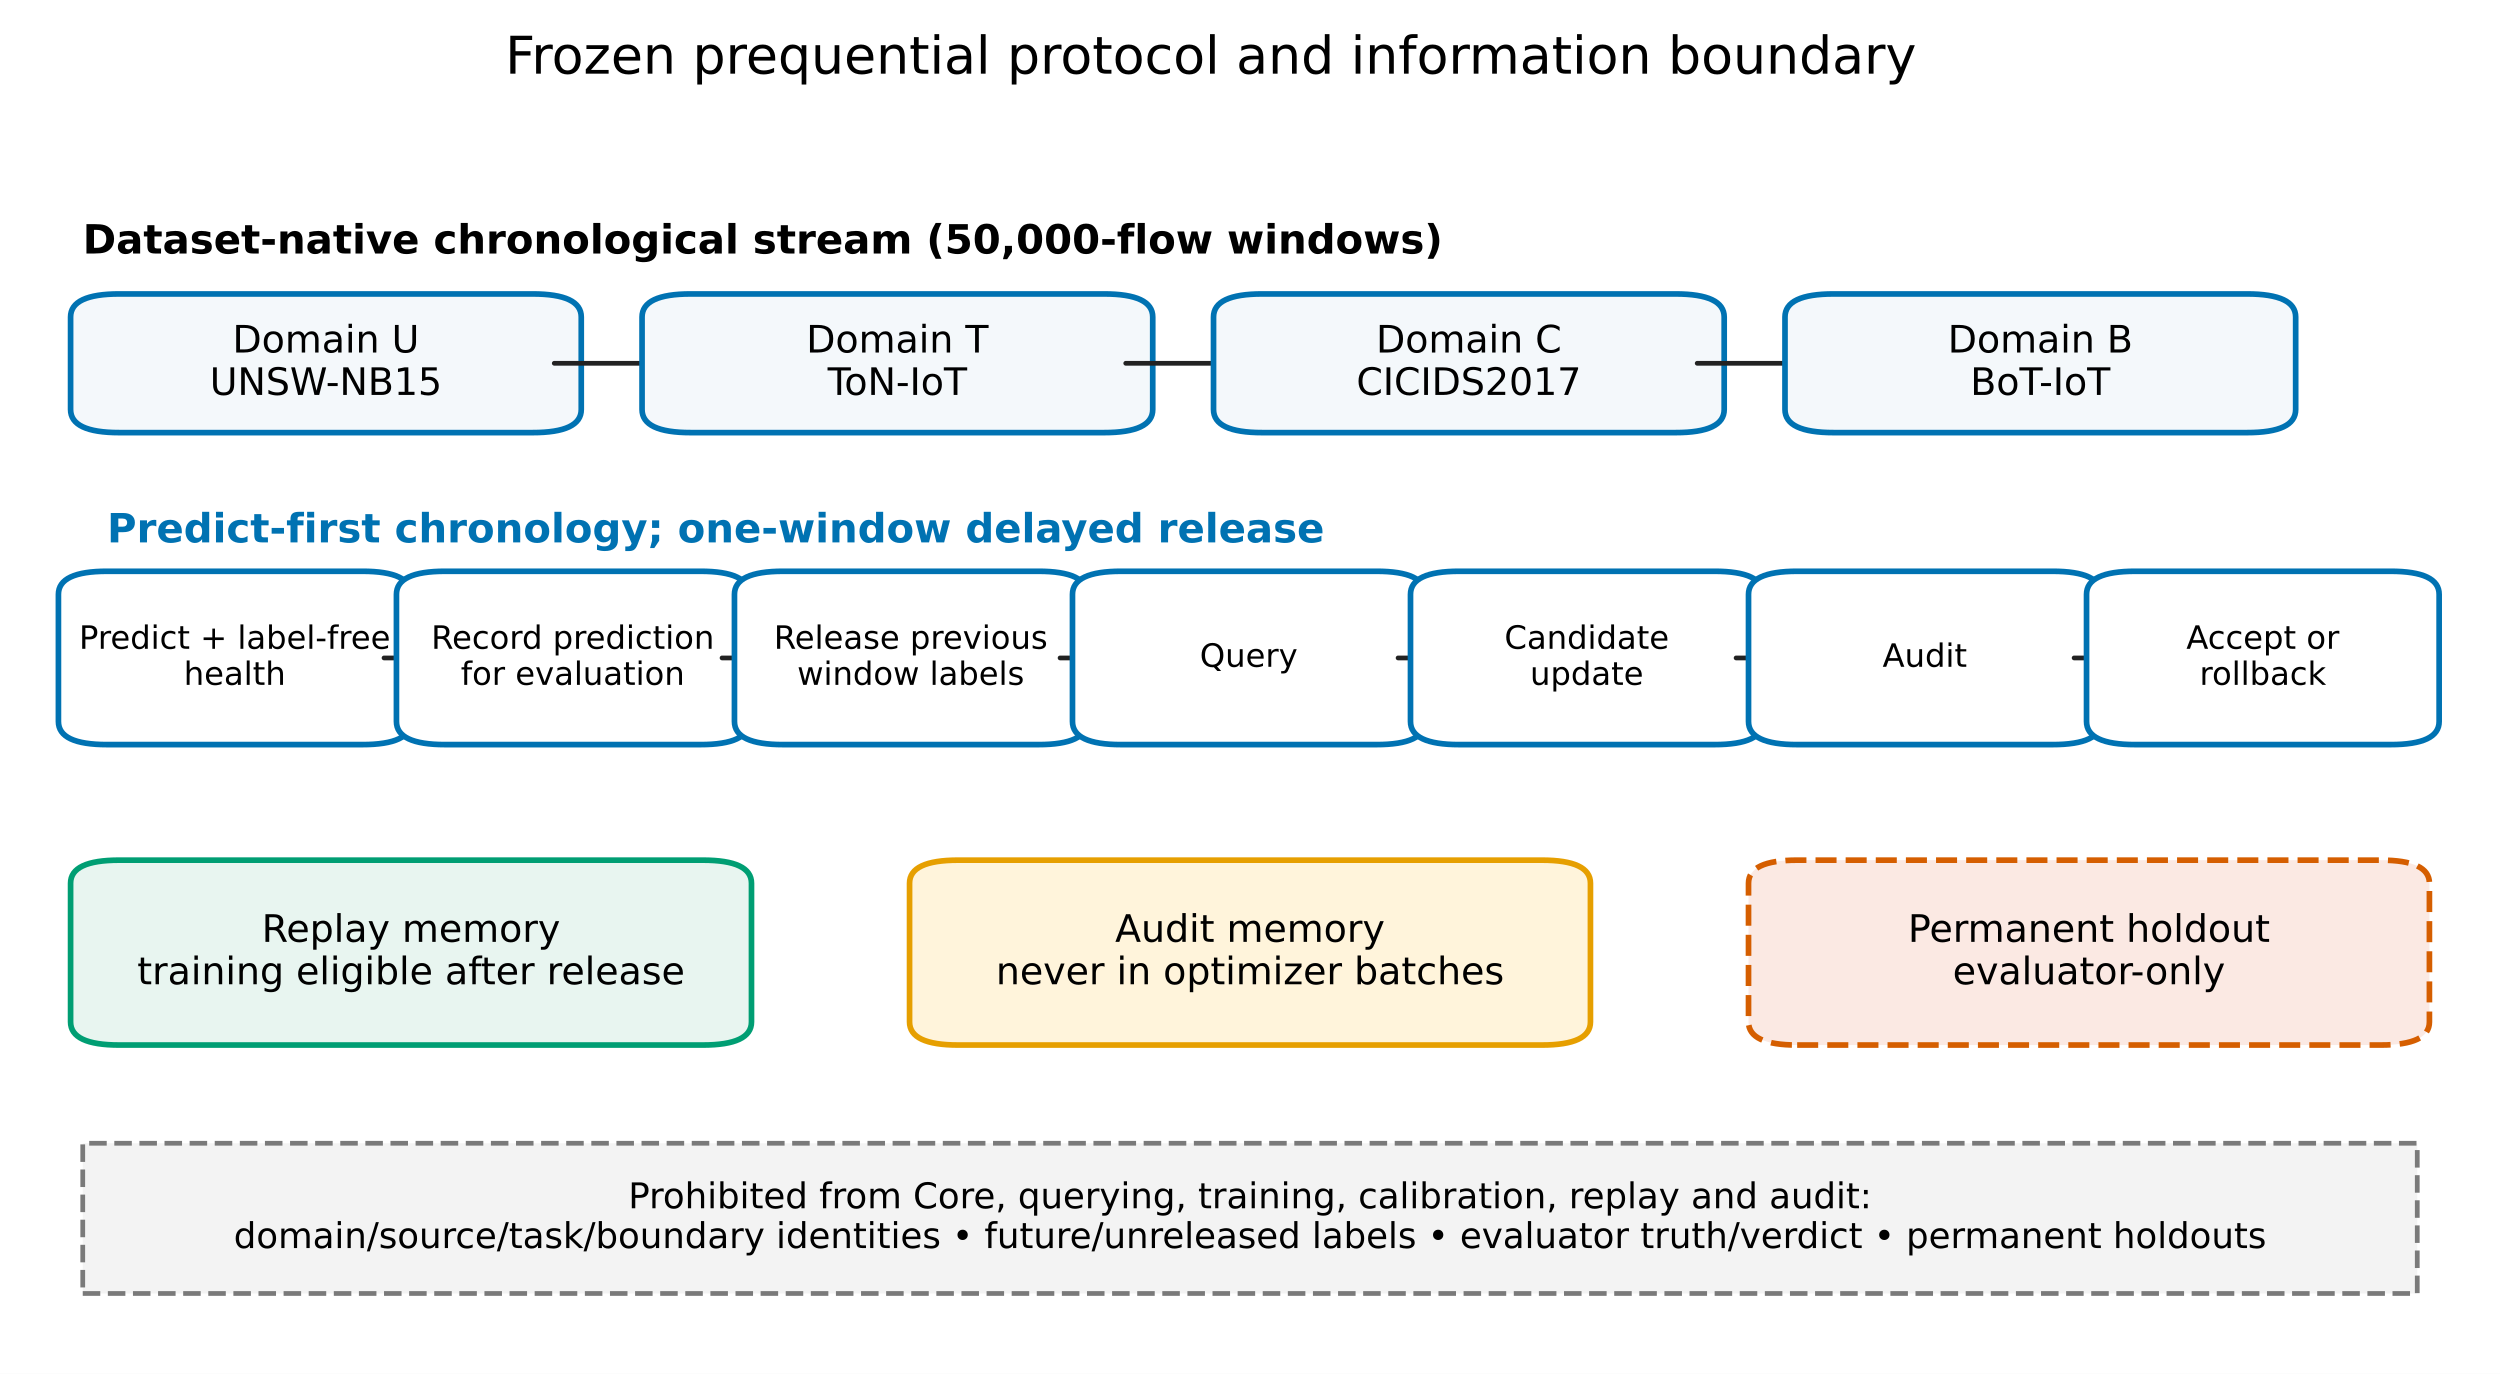
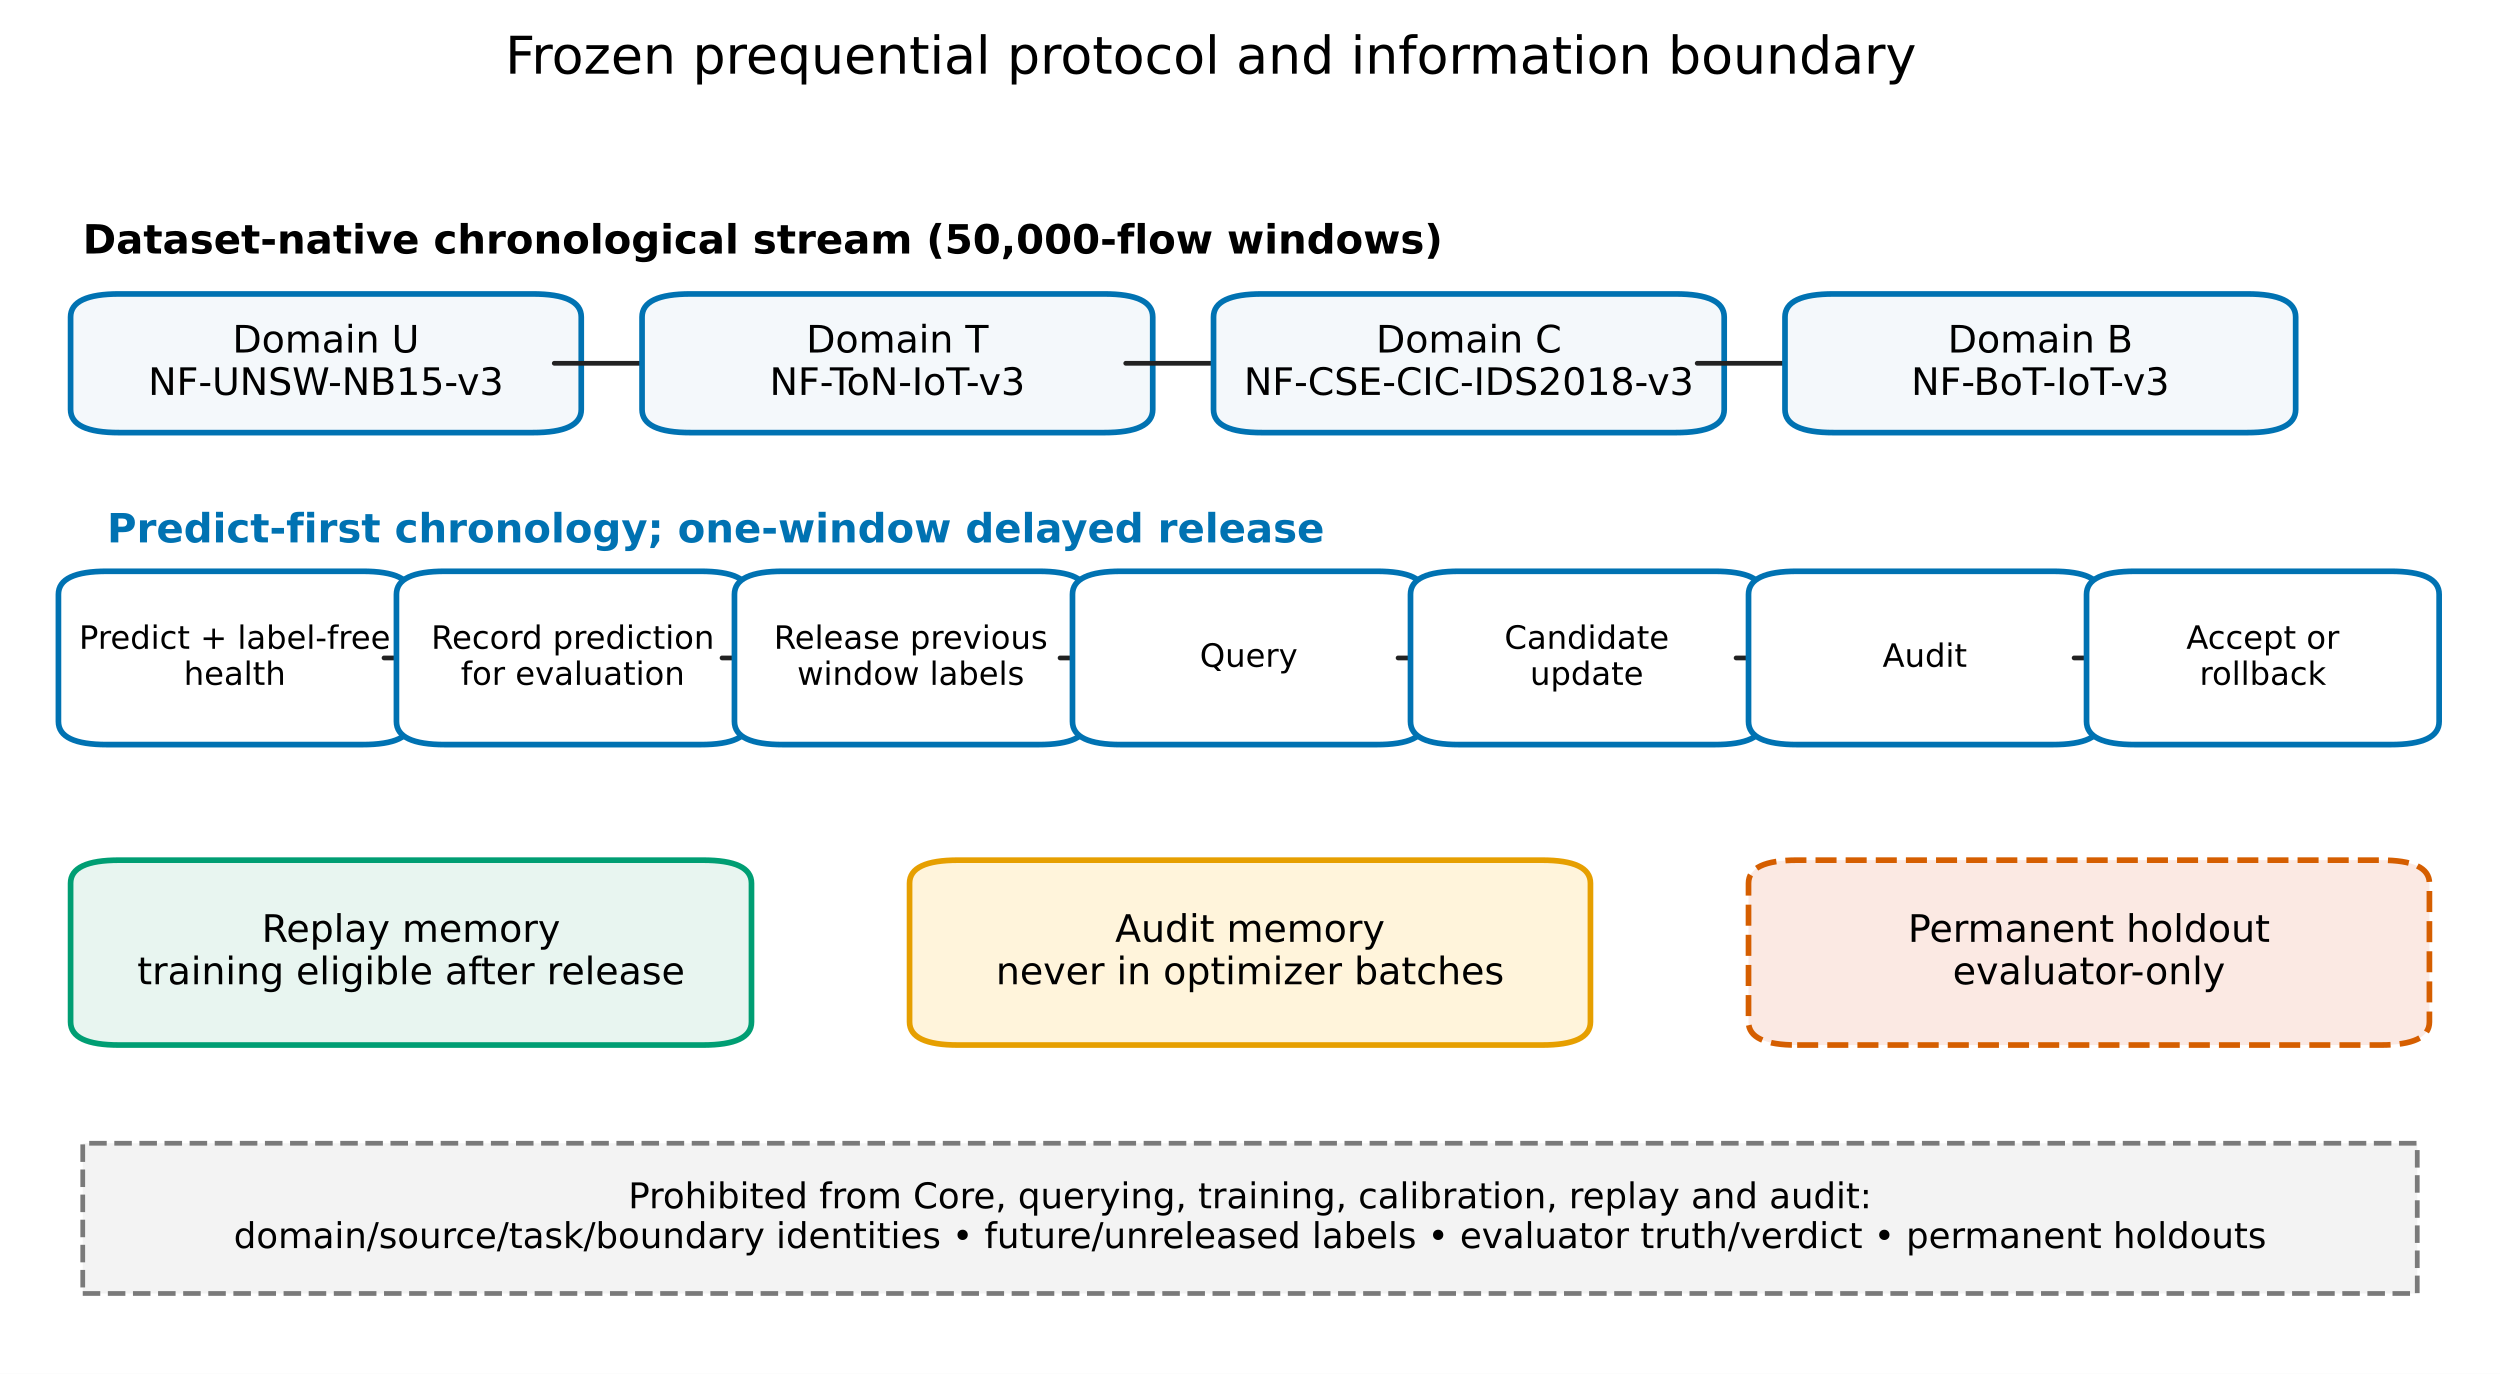
<svg xmlns="http://www.w3.org/2000/svg" width="527.76pt" height="290.016pt" viewBox="0 0 527.76 290.016" version="1.1">
  <defs>
    <style type="text/css">*{stroke-linejoin: round; stroke-linecap: butt}</style>
  </defs>
  <g id="figure_1">
    <g id="patch_1">
      <path d="M 0 290.016 L 527.76 290.016 L 527.76 0 L 0 0 z " style="fill: #ffffff" />
    </g>
    <g id="axes_1">
      <g id="patch_2">
        <path d="M 25.168 91.326 L 112.439 91.326 Q 122.706 91.326 122.706 86.448 L 122.706 66.933 Q 122.706 62.054 112.439 62.054 L 25.168 62.054 Q 14.9 62.054 14.9 66.933 L 14.9 86.448 Q 14.9 91.326 25.168 91.326 z " clip-path="url(#p60108849c8)" style="fill: #f4f8fb; stroke: #0072b2; stroke-width: 1.2; stroke-linejoin: miter" />
      </g>
      <g id="patch_3">
        <path d="M 117.008 76.69 Q 129.124 76.69 140.121 76.69 " clip-path="url(#p60108849c8)" style="fill: none; stroke: #222222; stroke-linecap: round" />
        <path d="M 136.121 74.69 L 140.121 76.69 L 136.121 78.69 z " clip-path="url(#p60108849c8)" style="fill: #222222; stroke: #222222; stroke-linecap: round" />
      </g>
      <g id="patch_4">
        <path d="M 145.807 91.326 L 233.078 91.326 Q 243.346 91.326 243.346 86.448 L 243.346 66.933 Q 243.346 62.054 233.078 62.054 L 145.807 62.054 Q 135.54 62.054 135.54 66.933 L 135.54 86.448 Q 135.54 91.326 145.807 91.326 z " clip-path="url(#p60108849c8)" style="fill: #f4f8fb; stroke: #0072b2; stroke-width: 1.2; stroke-linejoin: miter" />
      </g>
      <g id="patch_5">
        <path d="M 237.648 76.69 Q 249.763 76.69 260.761 76.69 " clip-path="url(#p60108849c8)" style="fill: none; stroke: #222222; stroke-linecap: round" />
        <path d="M 256.761 74.69 L 260.761 76.69 L 256.761 78.69 z " clip-path="url(#p60108849c8)" style="fill: #222222; stroke: #222222; stroke-linecap: round" />
      </g>
      <g id="patch_6">
        <path d="M 266.447 91.326 L 353.718 91.326 Q 363.985 91.326 363.985 86.448 L 363.985 66.933 Q 363.985 62.054 353.718 62.054 L 266.447 62.054 Q 256.18 62.054 256.18 66.933 L 256.18 86.448 Q 256.18 91.326 266.447 91.326 z " clip-path="url(#p60108849c8)" style="fill: #f4f8fb; stroke: #0072b2; stroke-width: 1.2; stroke-linejoin: miter" />
      </g>
      <g id="patch_7">
        <path d="M 358.287 76.69 Q 370.403 76.69 381.4 76.69 " clip-path="url(#p60108849c8)" style="fill: none; stroke: #222222; stroke-linecap: round" />
        <path d="M 377.4 74.69 L 381.4 76.69 L 377.4 78.69 z " clip-path="url(#p60108849c8)" style="fill: #222222; stroke: #222222; stroke-linecap: round" />
      </g>
      <g id="patch_8">
        <path d="M 387.086 91.326 L 474.358 91.326 Q 484.625 91.326 484.625 86.448 L 484.625 66.933 Q 484.625 62.054 474.358 62.054 L 387.086 62.054 Q 376.819 62.054 376.819 66.933 L 376.819 86.448 Q 376.819 91.326 387.086 91.326 z " clip-path="url(#p60108849c8)" style="fill: #f4f8fb; stroke: #0072b2; stroke-width: 1.2; stroke-linejoin: miter" />
      </g>
      <g id="patch_9">
        <path d="M 22.601 157.189 L 76.504 157.189 Q 86.771 157.189 86.771 152.31 L 86.771 125.477 Q 86.771 120.599 76.504 120.599 L 22.601 120.599 Q 12.334 120.599 12.334 125.477 L 12.334 152.31 Q 12.334 157.189 22.601 157.189 z " clip-path="url(#p60108849c8)" style="fill: #ffffff; stroke: #0072b2; stroke-width: 1.2; stroke-linejoin: miter" />
      </g>
      <g id="patch_10">
        <path d="M 81.071 138.894 Q 85.232 138.894 88.275 138.894 " clip-path="url(#p60108849c8)" style="fill: none; stroke: #222222; stroke-linecap: round" />
        <path d="M 84.275 136.894 L 88.275 138.894 L 84.275 140.894 z " clip-path="url(#p60108849c8)" style="fill: #222222; stroke: #222222; stroke-linecap: round" />
      </g>
      <g id="patch_11">
        <path d="M 93.958 157.189 L 147.861 157.189 Q 158.128 157.189 158.128 152.31 L 158.128 125.477 Q 158.128 120.599 147.861 120.599 L 93.958 120.599 Q 83.691 120.599 83.691 125.477 L 83.691 152.31 Q 83.691 157.189 93.958 157.189 z " clip-path="url(#p60108849c8)" style="fill: #ffffff; stroke: #0072b2; stroke-width: 1.2; stroke-linejoin: miter" />
      </g>
      <g id="patch_12">
        <path d="M 152.428 138.894 Q 156.589 138.894 159.632 138.894 " clip-path="url(#p60108849c8)" style="fill: none; stroke: #222222; stroke-linecap: round" />
        <path d="M 155.632 136.894 L 159.632 138.894 L 155.632 140.894 z " clip-path="url(#p60108849c8)" style="fill: #222222; stroke: #222222; stroke-linecap: round" />
      </g>
      <g id="patch_13">
        <path d="M 165.315 157.189 L 219.218 157.189 Q 229.485 157.189 229.485 152.31 L 229.485 125.477 Q 229.485 120.599 219.218 120.599 L 165.315 120.599 Q 155.048 120.599 155.048 125.477 L 155.048 152.31 Q 155.048 157.189 165.315 157.189 z " clip-path="url(#p60108849c8)" style="fill: #ffffff; stroke: #0072b2; stroke-width: 1.2; stroke-linejoin: miter" />
      </g>
      <g id="patch_14">
        <path d="M 223.785 138.894 Q 227.946 138.894 230.989 138.894 " clip-path="url(#p60108849c8)" style="fill: none; stroke: #222222; stroke-linecap: round" />
        <path d="M 226.989 136.894 L 230.989 138.894 L 226.989 140.894 z " clip-path="url(#p60108849c8)" style="fill: #222222; stroke: #222222; stroke-linecap: round" />
      </g>
      <g id="patch_15">
        <path d="M 236.672 157.189 L 290.575 157.189 Q 300.842 157.189 300.842 152.31 L 300.842 125.477 Q 300.842 120.599 290.575 120.599 L 236.672 120.599 Q 226.405 120.599 226.405 125.477 L 226.405 152.31 Q 226.405 157.189 236.672 157.189 z " clip-path="url(#p60108849c8)" style="fill: #ffffff; stroke: #0072b2; stroke-width: 1.2; stroke-linejoin: miter" />
      </g>
      <g id="patch_16">
        <path d="M 295.142 138.894 Q 299.303 138.894 302.346 138.894 " clip-path="url(#p60108849c8)" style="fill: none; stroke: #222222; stroke-linecap: round" />
        <path d="M 298.346 136.894 L 302.346 138.894 L 298.346 140.894 z " clip-path="url(#p60108849c8)" style="fill: #222222; stroke: #222222; stroke-linecap: round" />
      </g>
      <g id="patch_17">
        <path d="M 308.029 157.189 L 361.932 157.189 Q 372.199 157.189 372.199 152.31 L 372.199 125.477 Q 372.199 120.599 361.932 120.599 L 308.029 120.599 Q 297.762 120.599 297.762 125.477 L 297.762 152.31 Q 297.762 157.189 308.029 157.189 z " clip-path="url(#p60108849c8)" style="fill: #ffffff; stroke: #0072b2; stroke-width: 1.2; stroke-linejoin: miter" />
      </g>
      <g id="patch_18">
        <path d="M 366.499 138.894 Q 370.66 138.894 373.703 138.894 " clip-path="url(#p60108849c8)" style="fill: none; stroke: #222222; stroke-linecap: round" />
        <path d="M 369.703 136.894 L 373.703 138.894 L 369.703 140.894 z " clip-path="url(#p60108849c8)" style="fill: #222222; stroke: #222222; stroke-linecap: round" />
      </g>
      <g id="patch_19">
        <path d="M 379.386 157.189 L 433.289 157.189 Q 443.556 157.189 443.556 152.31 L 443.556 125.477 Q 443.556 120.599 433.289 120.599 L 379.386 120.599 Q 369.119 120.599 369.119 125.477 L 369.119 152.31 Q 369.119 157.189 379.386 157.189 z " clip-path="url(#p60108849c8)" style="fill: #ffffff; stroke: #0072b2; stroke-width: 1.2; stroke-linejoin: miter" />
      </g>
      <g id="patch_20">
        <path d="M 437.856 138.894 Q 442.017 138.894 445.06 138.894 " clip-path="url(#p60108849c8)" style="fill: none; stroke: #222222; stroke-linecap: round" />
        <path d="M 441.06 136.894 L 445.06 138.894 L 441.06 140.894 z " clip-path="url(#p60108849c8)" style="fill: #222222; stroke: #222222; stroke-linecap: round" />
      </g>
      <g id="patch_21">
        <path d="M 450.743 157.189 L 504.646 157.189 Q 514.913 157.189 514.913 152.31 L 514.913 125.477 Q 514.913 120.599 504.646 120.599 L 450.743 120.599 Q 440.476 120.599 440.476 125.477 L 440.476 152.31 Q 440.476 157.189 450.743 157.189 z " clip-path="url(#p60108849c8)" style="fill: #ffffff; stroke: #0072b2; stroke-width: 1.2; stroke-linejoin: miter" />
      </g>
      <g id="patch_22">
        <path d="M 25.168 220.612 L 148.374 220.612 Q 158.641 220.612 158.641 215.734 L 158.641 186.461 Q 158.641 181.583 148.374 181.583 L 25.168 181.583 Q 14.9 181.583 14.9 186.461 L 14.9 215.734 Q 14.9 220.612 25.168 220.612 z " clip-path="url(#p60108849c8)" style="fill: #e8f5f0; stroke: #009e73; stroke-width: 1.2; stroke-linejoin: miter" />
      </g>
      <g id="patch_23">
        <path d="M 202.277 220.612 L 325.483 220.612 Q 335.75 220.612 335.75 215.734 L 335.75 186.461 Q 335.75 181.583 325.483 181.583 L 202.277 181.583 Q 192.01 181.583 192.01 186.461 L 192.01 215.734 Q 192.01 220.612 202.277 220.612 z " clip-path="url(#p60108849c8)" style="fill: #fff4db; stroke: #e69f00; stroke-width: 1.2; stroke-linejoin: miter" />
      </g>
      <g id="patch_24">
        <path d="M 379.386 220.612 L 502.592 220.612 Q 512.86 220.612 512.86 215.734 L 512.86 186.461 Q 512.86 181.583 502.592 181.583 L 379.386 181.583 Q 369.119 181.583 369.119 186.461 L 369.119 215.734 Q 369.119 220.612 379.386 220.612 z " clip-path="url(#p60108849c8)" style="fill: #fbe9e3; stroke-dasharray: 4.44,1.92; stroke-dashoffset: 0; stroke: #d55e00; stroke-width: 1.2; stroke-linejoin: miter" />
      </g>
      <g id="patch_25">
        <path d="M 17.467 273.059 L 510.293 273.059 L 510.293 241.347 L 17.467 241.347 z " clip-path="url(#p60108849c8)" style="fill: #f3f3f3; stroke-dasharray: 3.7,1.6; stroke-dashoffset: 0; stroke: #7a7a7a; stroke-linejoin: miter" />
      </g>
      <g id="text_1">
        <text style="font-weight: 700; font-size: 8.5px; font-family: 'DejaVu Sans'; text-anchor: start" x="17.467" y="53.516" transform="rotate(-0 17.4672 53.51616)">Dataset-native chronological stream (50,000-flow windows)</text>
      </g>
      <g id="text_2">
        <text style="font-size: 8px; font-family: 'DejaVu Sans'" transform="translate(49.0832 74.41845)">Domain U</text>
-         <text style="font-size: 8px; font-family: 'DejaVu Sans'" transform="translate(44.27882 83.37671)">UNSW-NB15</text>
+         <text style="font-size: 8px; font-family: 'DejaVu Sans'" transform="translate(31.29195 83.37671)">NF-UNSW-NB15-v3</text>
      </g>
      <g id="text_3">
        <text style="font-size: 8px; font-family: 'DejaVu Sans'" transform="translate(170.2072 74.41845)">Domain T</text>
-         <text style="font-size: 8px; font-family: 'DejaVu Sans'" transform="translate(174.7259 83.37671)">ToN-IoT</text>
+         <text style="font-size: 8px; font-family: 'DejaVu Sans'" transform="translate(162.4691 83.37671)">NF-ToN-IoT-v3</text>
      </g>
      <g id="text_4">
        <text style="font-size: 8px; font-family: 'DejaVu Sans'" transform="translate(290.4968 74.41845)">Domain C</text>
-         <text style="font-size: 8px; font-family: 'DejaVu Sans'" transform="translate(286.3368 83.37671)">CICIDS2017</text>
+         <text style="font-size: 8px; font-family: 'DejaVu Sans'" transform="translate(262.6037 83.37671)">NF-CSE-CIC-IDS2018-v3</text>
      </g>
      <g id="text_5">
        <text style="font-size: 8px; font-family: 'DejaVu Sans'" transform="translate(411.1851 74.41845)">Domain B</text>
-         <text style="font-size: 8px; font-family: 'DejaVu Sans'" transform="translate(415.9382 83.37671)">BoT-IoT</text>
+         <text style="font-size: 8px; font-family: 'DejaVu Sans'" transform="translate(403.4614 83.37671)">NF-BoT-IoT-v3</text>
      </g>
      <g id="text_6">
        <text style="font-size: 6.8px; font-family: 'DejaVu Sans'" transform="translate(16.68058 136.9629)">Predict + label-free</text>
        <text style="font-size: 6.8px; font-family: 'DejaVu Sans'" transform="translate(38.78961 144.5774)">health</text>
      </g>
      <g id="text_7">
        <text style="font-size: 6.8px; font-family: 'DejaVu Sans'" transform="translate(91.02377 136.9629)">Record prediction</text>
        <text style="font-size: 6.8px; font-family: 'DejaVu Sans'" transform="translate(97.27021 144.5774)">for evaluation</text>
      </g>
      <g id="text_8">
        <text style="font-size: 6.8px; font-family: 'DejaVu Sans'" transform="translate(163.3657 136.9629)">Release previous</text>
        <text style="font-size: 6.8px; font-family: 'DejaVu Sans'" transform="translate(168.292 144.5774)">window labels</text>
      </g>
      <g id="text_9">
        <text style="font-size: 6.8px; font-family: 'DejaVu Sans'; text-anchor: middle" x="263.623" y="140.77" transform="rotate(-0 263.6233 140.7701)">Query</text>
      </g>
      <g id="text_10">
        <text style="font-size: 6.8px; font-family: 'DejaVu Sans'" transform="translate(317.5979 136.9629)">Candidate</text>
        <text style="font-size: 6.8px; font-family: 'DejaVu Sans'" transform="translate(323.0001 144.5774)">update</text>
      </g>
      <g id="text_11">
        <text style="font-size: 6.8px; font-family: 'DejaVu Sans'; text-anchor: middle" x="406.337" y="140.77" transform="rotate(-0 406.3374 140.7701)">Audit</text>
      </g>
      <g id="text_12">
        <text style="font-size: 6.8px; font-family: 'DejaVu Sans'" transform="translate(461.5471 136.9629)">Accept or</text>
        <text style="font-size: 6.8px; font-family: 'DejaVu Sans'" transform="translate(464.3234 144.5774)">rollback</text>
      </g>
      <g id="text_13">
        <text style="font-weight: 700; font-size: 8.5px; font-family: 'DejaVu Sans'; text-anchor: start; fill: #0072b2" x="22.601" y="114.5" transform="rotate(-0 22.6008 114.5002)">Predict-first chronology; one-window delayed release</text>
      </g>
      <g id="text_14">
        <text style="font-size: 8px; font-family: 'DejaVu Sans'" transform="translate(55.25643 198.8258)">Replay memory</text>
        <text style="font-size: 8px; font-family: 'DejaVu Sans'" transform="translate(28.96767 207.7841)">training eligible after release</text>
      </g>
      <g id="text_15">
        <text style="font-size: 8px; font-family: 'DejaVu Sans'" transform="translate(235.4056 198.8258)">Audit memory</text>
        <text style="font-size: 8px; font-family: 'DejaVu Sans'" transform="translate(210.2337 207.7841)">never in optimizer batches</text>
      </g>
      <g id="text_16">
        <text style="font-size: 8px; font-family: 'DejaVu Sans'" transform="translate(402.7848 198.8258)">Permanent holdout</text>
        <text style="font-size: 8px; font-family: 'DejaVu Sans'" transform="translate(412.2273 207.7841)">evaluator-only</text>
      </g>
      <g id="text_17">
        <text style="font-size: 7.5px; font-family: 'DejaVu Sans'" transform="translate(132.6405 255.0731)">Prohibited from Core, querying, training, calibration, replay and audit:</text>
        <text style="font-size: 7.5px; font-family: 'DejaVu Sans'" transform="translate(49.35012 263.4714)">domain/source/task/boundary identities • future/unreleased labels • evaluator truth/verdict • permanent holdouts</text>
      </g>
    </g>
    <g id="text_18">
      <text style="font-size: 11px; font-family: 'DejaVu Sans'; text-anchor: middle" x="255.6" y="15.558" transform="rotate(-0 255.6 15.55828)">Frozen prequential protocol and information boundary</text>
    </g>
  </g>
  <defs>
    <clipPath id="p60108849c8">
      <rect x="7.2" y="38.88" width="513.36" height="243.936" />
    </clipPath>
  </defs>
</svg>
